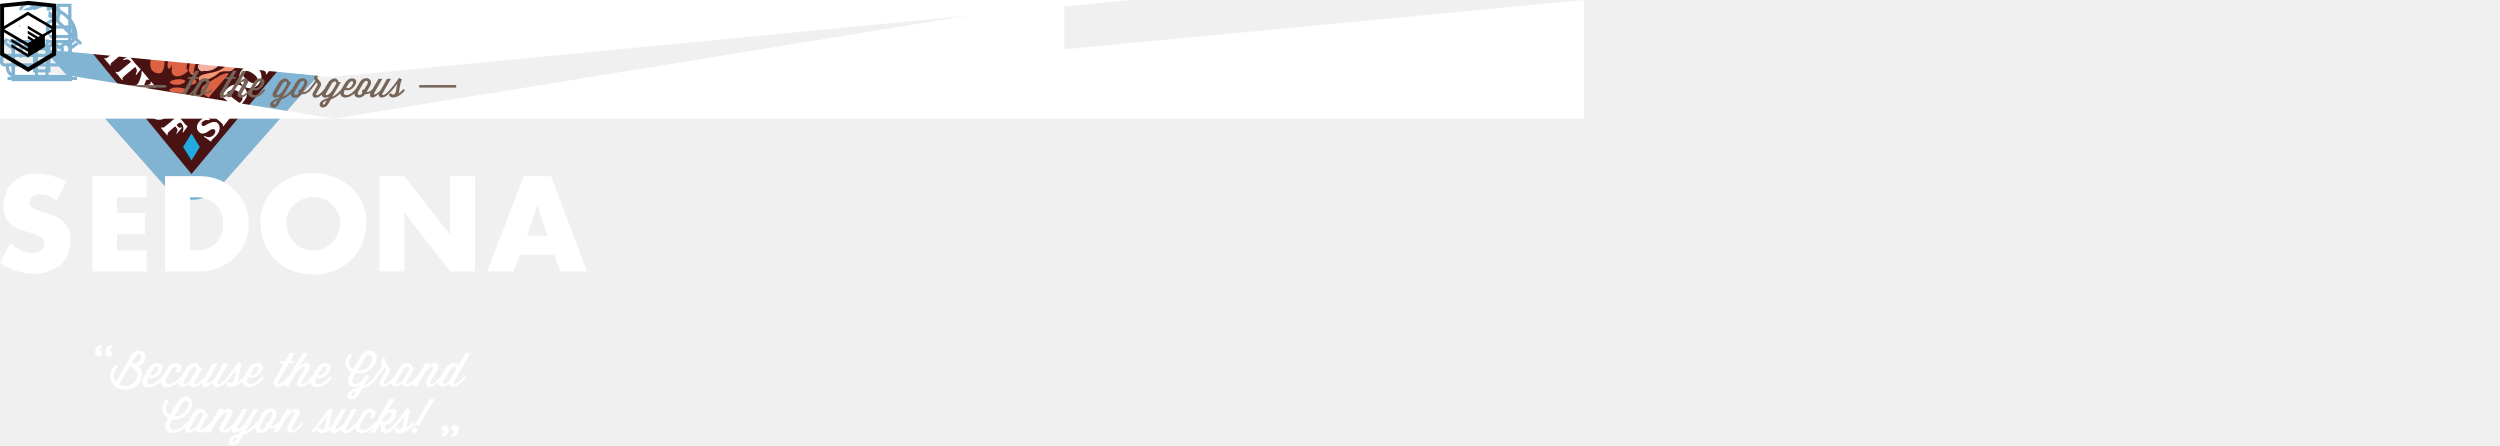
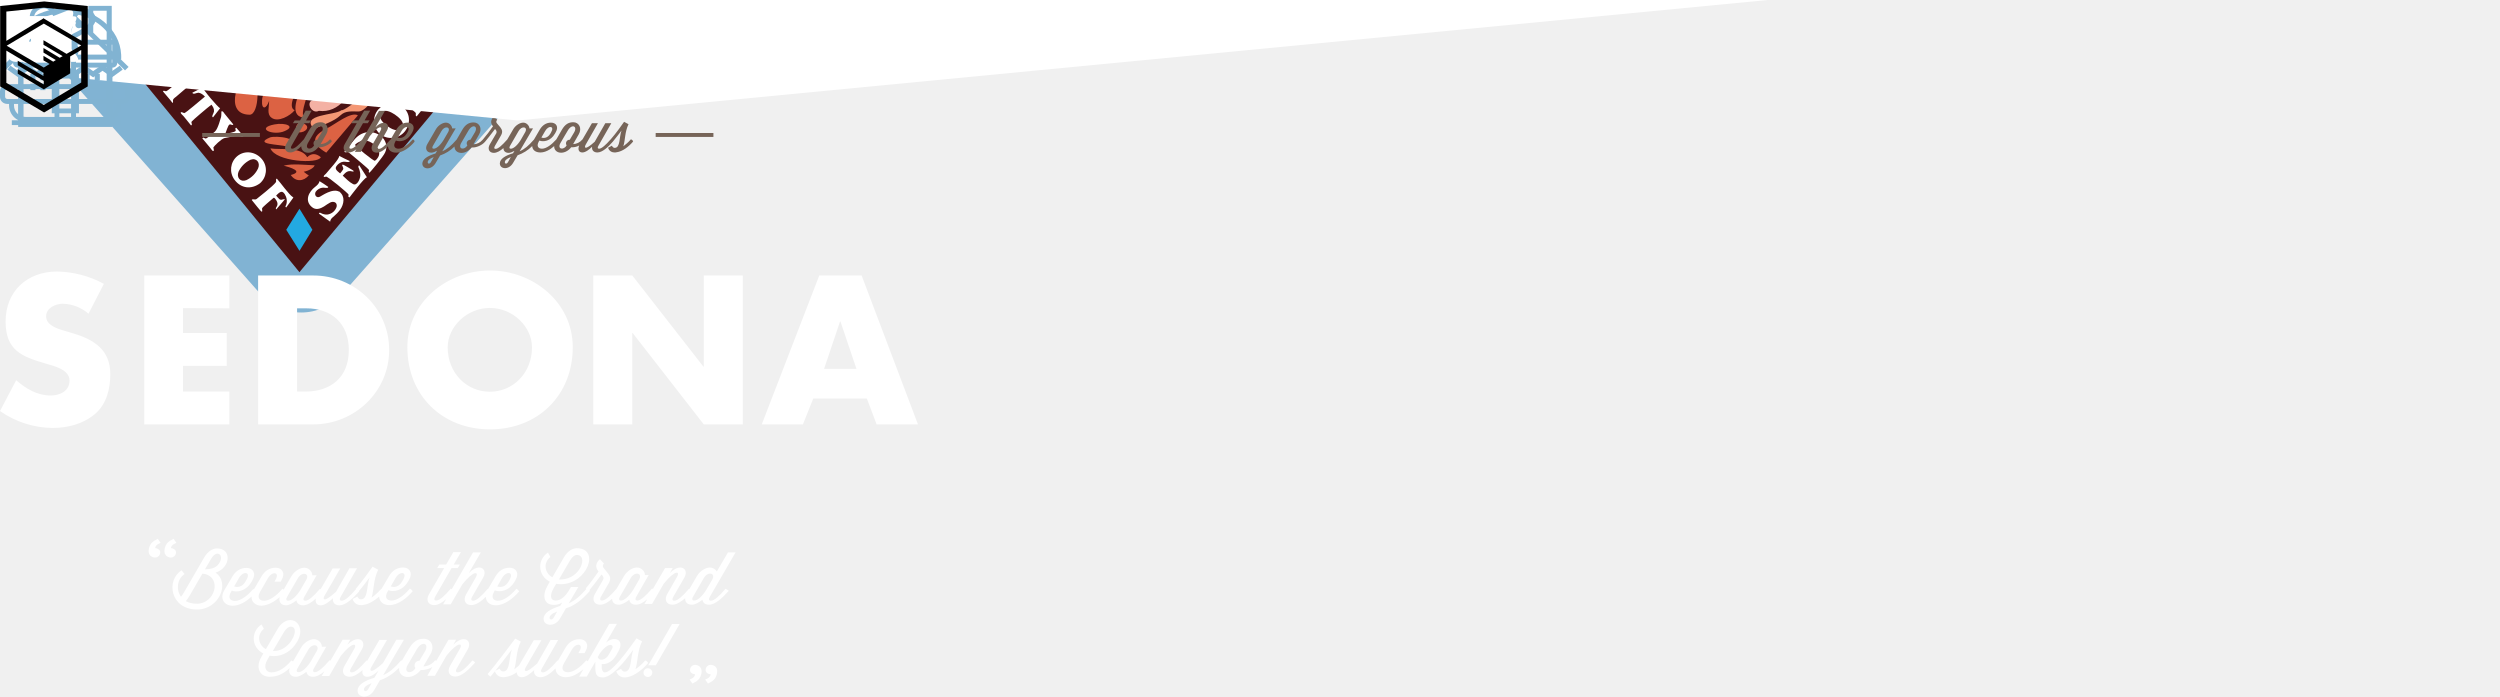
<svg xmlns="http://www.w3.org/2000/svg">
  <style>:root svg:not(:target){display:none}</style>
  <svg id="logo" viewbox="0 0 185 96" fill="none">
    <path fill="#81B3D3" d="M185 0H0l79.81 90.1c7.04 7.87 18.44 7.87 25.48 0L185 0Z" />
    <path fill="#23A9E1" d="M42.83.7 92 58.84 140.88 1.1 42.83.7Z" />
    <path fill="#fff" d="M120.95 17.22c-5.05 0-10 .1-15.07.1 5.95-6.87 8.63-6.17 15.07-.1ZM80.1 22.6h26.48c-1.98-1.2-6.64-7.07-9.22-4.88-.2.2-7.44-8.86-12.2-4.48-4.16 3.78-6.04-.5-10.8 2.49-5.26 3.58 3.17 5.68 5.75 6.87Z" />
    <path fill="#491213" d="M92.3 0H41.84v22.4L92 83.63l.3-.4 50.27-60.13V0H92.3ZM54.43 1.8h5.45v17.12l-5.45-6.48V1.8Zm-.8 9.75-4.95-5.88V1.8h4.96v9.76Zm19.14-2.69L67.12 1.8h5.65v7.07Zm-6.54 3.78L60.68 1.8h5.55v10.85ZM60.58 3.4l5.45 10.65a39.17 39.17 0 0 0-5.45 4.88V3.39Zm6.44-.5 5.55 6.87a41.79 41.79 0 0 0-5.55 3.68V2.89Zm6.54-.2 4.76 4.18a56.9 56.9 0 0 0-4.76 2.29V2.69Zm5.56 3.88L73.76 1.8h5.95v4.58c-.3 0-.4.1-.6.2ZM98.05 1.8h4.96l-4.96 2.4V1.8Zm-5.75 0h4.36L92.3 3.9V1.8Zm-.9 2-4.15-2h4.16v2Zm-5.44.5L80.9 1.8h5.06v2.5ZM80.4 2.4l4.66 2.29c-1.58.4-3.17.8-4.66 1.3v-3.6Zm6.35 0L90.12 4c-1.19.1-2.28.2-3.47.4v-2h.1Zm10.31.1v1.9c-1.09-.2-2.18-.3-3.37-.4l3.37-1.5Zm6.44-.1v3.68c-1.48-.5-3.07-1-4.75-1.4l4.75-2.28Zm.7-.6h5.85l-5.36 4.78c-.2-.1-.3-.1-.5-.2V1.8Zm13.48 0h5.55l-5.55 10.85V1.8Zm-6.54 0h5.65l-5.65 6.97V1.8Zm-.8.9v6.47c-1.48-.8-3.07-1.6-4.75-2.29l4.76-4.18Zm6.55.2v10.45c-.7-.5-1.49-1-2.28-1.6-1-.69-2.18-1.39-3.37-2.08l5.65-6.77Zm6.34.5v15.13c-1.09-1-2.87-2.69-5.45-4.58l5.45-10.55Zm.8 15.92V1.8h5.45v11.35l-5.45 6.17c.1.1 0 .1 0 0Zm6.24-17.52h4.96v4.68l-4.96 5.78V1.79Zm-82.29 0v2.89L45.51 1.8h2.48Zm12.7 18.12.1.1s3.56-3.88 9.12-7.57C75.15 8.96 83.08 4.88 92 4.98c8.83 0 16.96 4.18 22.11 7.66 5.56 3.69 9.22 7.47 9.32 7.57l-3.86 4.48c-6.84.9-11.8 6.07-18.44 4.98-3.38-.6-3.47-2.49-4.47-4.48-.69-1.5-1.88-1.3-3.47-1.9-1.38-.59-2.28-1.69-5.15-1.09-2.48.6-2.78 4.48-5.95 4.28-1.69-.1-1.78-2.49-4.16-5.47-6.25-7.57-12.1-6.47-16.07.5l30.05 35.74L60.68 19.9Zm75.24-14.43v-3.7h3.18l-3.18 3.69Z" />
    <path fill="#23A9E1" d="M87.94 70.59 92 64.12l3.97 6.47L92 77.06l-4.06-6.47Z" />
    <path fill="#fff" d="M64.94 32.16c.5.6.9 1.3.8 2.09-.1.6-.9 1.6-.3 1.79.69-.9 1.48-1.9 2.18-2.79-.6-.2-5.36-5.77-5.36-6.47-1.09.6-2.08 1.2-3.17 1.7.2.7 1.29 0 1.88 0 .8.1 1.4.6 1.99 1.19-1.69 1.4-5.85 4.98-6.35 5.08-.2 0-1.09-.6-1.09-.1 0 .3.9 1 1 1.2.69.89 1.48 1.78 2.17 2.68.6-.3-.1-.7.2-1.2.3-.4 4.86-4.28 6.05-5.17Zm-5.26-6.97c.4-.1.6.4 1-.1-.8-1-1.6-1.9-2.38-2.89-.4-.4-.8-.9-.7 0 .1.6-6.05 5.68-6.44 5.78-.5.2-.8-.4-1.1.1.7.9 1.5 1.69 2.19 2.58.2.3.5.6.7.9.29.3.19-.7.19-.6-.1-.5.5-.9.9-1.2 1.48-1.29 5.25-4.57 5.64-4.57Zm-8.72-.89c-1.79.49-3.67-.2-4.16-2-.5-1.8.59-3.78 2.08-4.78 1.39-1 3.57-1 4.36.8.3.8.2 1.7-.1 2.49-.2.5-.6 1 .1 1.3.9-1.1 1.68-2.2 2.58-3.3-1.1-.6-1.49-1.69-2.28-2.58-.9-1.1-2.09-2.1-3.47-2.3-2.88-.39-5.55 2.6-5.75 5.19a6.3 6.3 0 0 0 1.19 3.98c.79 1 1.88 1.6 2.38 2.79.3.1 2.67-1 3.27-1.3-.1-.1-.1-.2-.2-.3 0 0-.7.2 0 0Zm38.96 36.23c-1.19-.8-3.96-4.68-4.56-5.27-.1-.1-.2-.3-.3-.4 0 0-.3.2-.2.2-.2.1.1.6-.1.9-.79 1.19-5.74 4.97-5.94 5.17-.6.4-1.2-.2-1.49.3.7.9 2.78 3.48 2.98 3.58.5.1.1-.8.2-1 .1-.4 2.57-2.38 3.46-3.18.3-.3.7.4.9.7.3.5.5 1 .3 1.6-.1.39-.7.89-.3 1.19.6-.7 2.38-2.8 2.57-3 .3-.29-.6 0-.5-.1-.39.2-.69.2-1.08 0-.1-.1-1.1-1.09-1-1.19.4-.4 1-1 1.5-1.1.89-.19 1.58 1.5 1.68 2.1.1.6.1 1.2-.1 1.8-.1.39-.5.69 0 .89.7-1 1.39-1.9 2.08-2.89.2-.2 0-.3-.1-.3.2 0-.1-.1 0 0Zm-10.11-4.18a5.32 5.32 0 0 0 .8-7.27c-1.9-2.49-5.36-3.08-7.74-1.1a5.31 5.31 0 0 0-.8 7.28c1.99 2.68 5.16 2.98 7.74 1.09 1.19-.9-.1.1 0 0Zm-.5-4.68a7.36 7.36 0 0 1-3.66 3.68c-1.79.7-3.08-.8-2.38-2.58a7.77 7.77 0 0 1 3.66-3.69c1.89-.7 3.08.9 2.38 2.6.1-.2-.4.89 0 0Zm-5.85-9.86c.5.1.9.5 1.3 0-.7-.9-1.5-1.79-2.19-2.58-.6.3 0 .5-.2 1-.2.39-2.57.79-3.17.89.2-.6.9-2.6 1.2-2.79.49-.4.88.4 1.28-.1L69 34.95c-.3-.4-.6-1-.99-.7 0 0 0 1.5-.1 1.7-.1.19-.89 3.57-1.88 4.47-.5.4-2.18 1.9-2.68 2.1-.5.2-.8-.6-1.19 0 .8.99 1.69 1.98 2.48 2.98.1.1.6.9.8.9.49.1.1-.9.1-1.1.2-.4 2.47-2.69 3.46-2.89 1.2-.2 2.98-.7 4.46-.6.3.1-.4 0 0 0Z" />
    <path fill="#DC6243" d="M67.22 22.8c-3.97-.2-2.38-3.98.4-4.78 2.57-.8 8.03 1.7 9.71 3.39-2.77.9-6.34.7-9.32.9-.2-3.2-.99-2.1-.8.49Zm9.42 12.44c-8.53-.1-2.78-13.24.1-12.44 3.37 1.1 2.97 12.54-.1 12.44Zm6.04-4.28c-.79 2.5-2.37 2.99-2.18-.1.2-3.48 2.48-2.68 4.86-3.98 1.98-1.1 3.08-5.18 6.55-2.79 1.58 1.1 3.37.2 3.86 1.8 0-.1-4.46 10.25-1.98 10.25-4.96 0-2.78-5.87-.9-9.86-1.78.9-4.75 6.67-2.37 7.57-1.3 1.7-5.16 3.88-7.14 2.29-1.49-1.1-.7-3.19-.7-5.18Zm4.07 9.56c-3.47 1-8.03-1.2-2.48-2.29 3.47-.7 7.14.7 2.48 2.3.1 0-.1 0 0 0Zm4.36-.1c-.7-1.7.6-3.58 2.68-2.19 1.78 1.2-.9 3.09-2.68 2.2ZM88.14 45c-2.38-.7-10.41-.6-5.16-2.79 1.69-.6 10.11.2 5.16 2.8Zm10.41 3.29c-1.39-1.2-2.88-1.3-4.17 0-1.78-3.29-8.23-2.2-11.3-2.7 1.59 4.09 14.67 4.89 15.47 2.7Zm-1.89 2.49c-3.17-.1-6.64-.6-9.51.1 1.88.5 6.34 1.79 2.18 2.88 1.48 2.2 3.96 2 5.55.1-.7-.3-1-.7-1.59-1.1 1.59-.3 3.18-1.19 3.37-1.98Zm3.57-3.88c-5.25-3.1-3.96-5.38.4-7.57 2.28-1.1 7.24-5.18 9.32-3.89-3.27 3.89-6.54 7.67-9.72 11.45Z" />
    <path fill="#F49774" d="M96.47 39.62c-4.47-4.58 6.64-4.18 8.42-5.77 1.3.4 10.71-8.26 12.99-7.67-1.69 1.9-5.16 8.07-7.73 8.07-1.98 0-3.97-.3-5.46 1.1-2.18 2.08-5.84 3.08-8.22 4.27Z" />
    <path fill="#F4B1A4" d="M97.95 34.05c-2.48 1.3-4.76-3.88-.5-3.39 2.78.3 5.66-.2 8.24.2-1.99 2.3-4.66 3.59-7.74 3.19Z" />
    <path fill="#fff" d="M110.44 52.27c.2.6.3 1.3.2 1.99-.1.9-.99 2.89-2.18 2.29-1.19-.6-2.18-1.7-3.17-2.59.8-.9 1.49-1.7 2.88-1.3.4.1.69 0 .3-.3-.4-.2-3.08-1.98-3.28-1.78-.3.3.5.9.2 1.49-.2.4-.6.8-.9 1.2-.69-.6-1.88-1.3-1.08-2.3.5-.7 1.28-1.19 2.08-1.29.6-.1 1.78.4 1.98-.2-1.09-.5-2.18-1-3.27-1.6.2.8-3.27 4.49-4.07 5.48-.1.1-.69.6-.69.8 0 .4.6.1.7.1.49-.2 6.74 5.08 6.93 5.48.1.3-.2.6 0 .7 0 0 .2.2.3.2.4-.5 4.46-5.98 5.35-6.18-.79-1.2-1.58-2.4-2.37-3.68-.6.3 0 1 .1 1.49Zm-6.14 6.67c-2.08-1.3-5.55 1.3-6.05 1.5-1 .49-1.78-.5-1.29-1.5a3 3 0 0 1 2.28-1.3c.3 0 1.3.2 1.49 0 .1-.2.2-.2 0-.3-.9-.6-1.69-1.19-2.58-1.69-.2 1.1-1.39 1.7-2.08 2.4-.8.89-1.49 1.88-1.49 3.18 0 1.1.7 2.09 1.69 2.69 1.09.6 2.28.1 3.27-.5.6-.4 1.29-.9 1.88-1.2 1-.5 2.28-.1 1.99 1.3a3.44 3.44 0 0 1-2.38 2.29c-.6.2-1.3.1-1.89-.1-.4-.1-.99-.7-1.19-.1 1.2.8 2.28 1.7 3.47 2.49.1-.8.5-1.1 1.1-1.6.69-.6 1.38-1.29 1.98-2.09 1.19-1.69 1.58-4.08-.2-5.47Zm0 0c-.6-.5.99.6 0 0Zm36.38-39.43c-.7.7-8.33-2.29-8.92-2.78-.3-.1-.3-1.3-.7-.8l-1.18 1.5c-.4.5-.8.99-1.3 1.49-.29.3-.49.5 0 .7.8-.4 5.36 7.26 4.96 8.46-.69.4-6.84-5.08-7.03-5.38-.1-.1.3-1-.2-.9-.2 0-.7.9-.9 1.1-.3.4-.59.7-.89 1.1.3.5.5 0 1 0 .4.1 1.78 1.29 2.18 1.69-.7 0-2.68.1-2.88.1-.9.1-.4-.7-1-.9-.78.9-1.48 1.8-2.27 2.79l-1.29 1.59c-.1.1 0 0 0 .1.3.3.1.2.6 0 .49-.2 6.54 4.88 6.74 5.18.4.4-.2 1 .4 1.2.59-.7 1.18-1.5 1.78-2.2.1-.1.1-.1 0-.2-.4-.4-.5.2-1 .2-.49-.1-4.36-3.38-5.84-4.58 1.78-.1 7.23-.3 8.13-.3.3 0 1.09.9 1.09 1.2-.1.4-.5.6.1.8.5-.6.99-1.1 1.48-1.7l.2-.3c.1-.1.1-.1.2-.3l.2-.2c.4-.5 1.78-1.99 1.58-2.09-.5-.4-.69.5-1.28-.1-.3-.2-1.2-1.79-1.4-2.19-.29-.4.6-.9 1-1.09.8-.5 3.17-1.2 3.47.3 0 .3-.3.5-.1.7 0 0 .2.2.3.2.2-.2 2.38-2.8 3.27-3.99-.3-.2-.4-.3-.5-.4Zm-7.33 2.2c.1 0 .2-.1 0 0-.3.2-.7.5-1 .79-.49-.9-.99-1.8-1.58-2.69 1.19.5 2.38 1 3.47 1.5-.2.1-.5.2-.9.4Zm-9.62 11.14c-2.38-1.99-5.55-1.39-7.54.8a5.38 5.38 0 0 0 .6 7.57 5.42 5.42 0 0 0 7.53-.8c1.89-2.29 1.79-5.67-.59-7.57Zm-.3 6.58s0 .1 0 0c-1.29 1.29-3.37.1-4.46-.7-1.09-.8-3.07-2.59-1.88-4.08 1.09-1.3 3.07-.2 4.16.5 1.2.8 3.37 2.58 2.28 4.18l-.1.1Z" />
    <path fill="#fff" d="M123.73 32.85c-.3-.2 1.19 1 0 0Zm-.3 6.68c0-.1 0-.1 0 0l.1-.1c-.1 0-.1.1-.1.1Zm-6.24 2.38c.1.1.3.3 0 0-2.88-2.19-6.25-1.59-8.43 1.1l-2.98 3.58c.4.5.8-.1 1.3.2.4.3 6.14 5.08 6.24 5.38.2.5-.3.5.1.9.2.1 4.46-5.18 4.86-6.18.89-1.79.3-3.68-1.1-4.98Zm-1.3 6.77c-.2.3 0 .1-.69.7-.3.3-6.34-4.68-6.14-4.88.79-.9 2.58-1.59 3.57-1.3 2.18.5 5.15 3.2 3.27 5.48Z" />
  </svg>
  <svg id="hero-text" viewbox="0 0 282 214" fill="none">
    <path fill="#766458" d="m101.39 42.8-.13.13a3.83 3.83 0 0 1-2.76 1.34l1.72-3c1.1-1.89.06-3.72-1.66-3.72-1.41 0-2.51.55-3.56 2.38l-.92 1.59-.73 1.28-.13.13c-1.35 1.53-2.64 2.75-3.43 2.75-.43 0-.62-.3-.19-.98l3.93-6.85H95l.55-.85h-1.53l1.72-3H93.9l-1.72 3h-1.66l-.55.85h1.66l-3.69 6.36c-.8 1.35-.24 2.63 1.23 2.63 1.05 0 2.27-.8 3.38-1.9 0 2.33 3.25 2.82 5.21.31h.43c1.1 0 2.83-.67 3.75-1.77 0-.3-.31-.55-.55-.68Zm-3.93.13h-.06a1.1 1.1 0 0 0-.92 1.7v.07c-.86 1.47-2.95 1.22-1.9-.73l1.4-2.39.86-1.47c1.3-2.2 3.07-1.34 1.97.55l-1.35 2.27Zm29.39-.13-.12.13c-1.35 1.53-3 2.75-4.3 2.75-1.1 0-1.77-.74-.98-2.2l.19-.3c1.16.48 3.43.24 4.78-2.15l.25-.43c.98-1.7.06-2.93-1.47-2.93-1.48 0-2.64.8-3.44 2.14l-1.78 3.06-.12.12c-1.35 1.53-2.64 2.75-3.44 2.75-.43 0-.61-.3-.18-.98l2.64-4.65c.8-1.4.06-2.38-.99-2.38-.8 0-1.65.43-2.57 1.4l2.94-5.07h-1.84l-5.1 8.74-.12.13c-1.35 1.53-2.64 2.75-3.43 2.75-.43 0-.62-.3-.19-.98l3.93-6.85h1.47l.56-.86H112l1.72-3h-1.84l-1.72 3h-1.66l-.55.86h1.66l-3.68 6.36c-.8 1.35-.25 2.63 1.22 2.63.74 0 1.54-.37 2.34-.98l-.5.8h1.85l2.76-4.83c2.82-3.55 4.05-3.06 3.31-1.72l-2.4 4.16c-.79 1.35-.24 2.63 1.24 2.63 1.1 0 2.33-.85 3.43-1.96.06 1.17 1.05 1.96 2.52 1.96 2.08 0 4.17-1.59 5.64-3.36.07-.37-.24-.61-.49-.74Zm-3.5-2.56c1.05-1.84 2.95-1.53 1.85.36l-.25.43c-.86 1.47-2.09 1.47-2.76 1.22l1.17-2.01Zm70.46 2.56-.12.13c-.68.8-1.48 1.46-2.21 2.01.61-1.77.43-4.4 1.6-6.78l-1.36-.74c-.73 1.04-2.39 3.43-4.1 5.38l-.13.13c-1.35 1.53-2.64 2.75-3.44 2.75-.43 0-.61-.3-.18-.98l3.92-6.85h-1.84l-3.25 5.69c-1.41 1.28-2.45 1.95-2.82 1.83-.43-.18 0-.85.24-1.28l3.56-6.24h-1.84l-2.88 4.95-.13.13a3.83 3.83 0 0 1-2.76 1.34l1.72-3c1.1-1.89.06-3.72-1.66-3.72-1.4 0-2.51.55-3.56 2.38l-.91 1.59-.74 1.28-.12.13c-1.36 1.53-3.01 2.75-4.3 2.75-1.1 0-1.78-.74-.98-2.2l.18-.3c1.17.48 3.44.24 4.79-2.15l.24-.43c.99-1.7.07-2.93-1.47-2.93-1.47 0-2.64.8-3.44 2.14l-1.78 3.06-.12.12c-1.53 1.77-2.82 2.87-4.3 3.48l4.12-7.03h-1.1c0-.73-.8-1.77-1.9-1.77-1 0-2.4.8-3.14 2.14l-1.78 3.06-.12.12c-1.35 1.53-2.64 2.75-3.44 2.75-.43 0-.61-.3-.18-.98l1.84-3.18c.61-1.1.3-1.77-.25-2.5l-1.04-1.23c-.25-.3-.25-.73.12-1.04l-.98-1.04c-1.04.92-1.1 1.96-.49 2.82l.18.18a45.9 45.9 0 0 1-3.13 4.1l-.12.12a3.83 3.83 0 0 1-2.76 1.34l1.72-3c1.1-1.89.06-3.72-1.66-3.72-1.41 0-2.52.55-3.56 2.38l-.92 1.6-.74 1.28-.12.12c-1.53 1.77-2.82 2.87-4.3 3.48l4.12-7.03h-1.1c0-.73-.8-1.77-1.91-1.77-.98 0-2.4.8-3.13 2.14l-2.58 4.46c-.8 1.35-.24 2.63 1.23 2.63.5 0 1.1-.24 1.78-.61l-.5.86c-2.45.73-4.04 1.77-4.04 3.11 0 1.78 2.7 2.14 4.05-.12l1.41-2.38a11.4 11.4 0 0 0 4.42-2.75c0 2.32 3.25 2.8 5.22.3h.42c1.11 0 2.83-.67 3.75-1.77.86-1.04 1.6-1.96 3.07-3.92l.24.31c.25.3.31.67.13 1.04l-1.97 3.36c-.8 1.35-.24 2.63 1.23 2.63.92 0 1.96-.6 2.94-1.47 0 .86.56 1.47 1.6 1.47.5 0 1.1-.24 1.78-.6l-.43.72c-2.45.74-4.05 1.78-4.05 3.12 0 1.78 2.7 2.14 4.05-.12l1.41-2.38a11.79 11.79 0 0 0 4.48-2.82c.06 1.17.98 1.96 2.52 1.96 1.47 0 3-.86 4.23-1.96-.06 2.39 3.26 2.88 5.22.37h.43a4.6 4.6 0 0 0 2.03-.55c-.5 1.28-.07 2.14.98 2.14.98 0 2.14-.92 3-1.77-.18.98.43 1.77 1.6 1.77 1.53 0 3.25-1.59 4.79-3.36 1.04-1.23 1.96-2.51 2.64-3.37-.74 1.9-.31 5.32-2.1 5.32-.6 0-.85-.67-.85-.67l-1.17.61s.31 1.47 2.03 1.47c.18 0 .3 0 .49-.06h.06c1.9-.25 3.75-1.71 5.1-3.3a.94.94 0 0 0-.68-.68Zm-26.33-2.56c1.05-1.84 2.95-1.53 1.84.36l-.24.43c-.86 1.47-2.09 1.47-2.77 1.22l1.17-2.01Zm-35.1 9.54c-.37.67-.98.6-.98.06 0-.5.42-1.04 1.84-1.6l-.86 1.54Zm.86-4.1c-.43 0-.62-.3-.19-.98l2.58-4.46c.98-1.72 2.95-1.29 2.03.36l-1.42 2.45c-1.1 1.77-2.27 2.63-3 2.63Zm11.29-2.75h-.06a1.1 1.1 0 0 0-.92 1.7v.07c-.86 1.47-2.95 1.22-1.9-.73l1.4-2.39.86-1.47c1.3-2.2 3.07-1.34 1.97.55l-1.35 2.27Zm11.54 6.85c-.37.67-.98.6-.98.06 0-.5.42-1.04 1.84-1.6l-.86 1.54Zm.86-4.1c-.43 0-.62-.3-.19-.98l2.58-4.46c.98-1.72 2.94-1.29 2.02.36l-1.4 2.45c-1.11 1.77-2.28 2.63-3.01 2.63Zm18.1-2.75h-.06a1.1 1.1 0 0 0-.92 1.7v.07c-.86 1.47-2.95 1.22-1.9-.73l1.4-2.39.87-1.47c1.29-2.2 3.07-1.34 1.96.55l-1.35 2.27Zm-95.19-2.08H62.11v1.22h17.73v-1.22Zm139.32 0h-17.74v1.22h17.74v-1.22Z" />
    <path fill="#81B3D3" d="M100.03 0h4.73l-.74 27.46h-8.9L93.9 16.14l-1.23 11.32h-8.96L83.04 0h4.66l.37 22.75h.49l3-22.75h4.67l3 22.75h.5l.3-22.75Zm19.52 22.75v4.77h-12.83V0h12.83v4.7h-8.16v6.61h6.5v4.71h-6.5v6.67h8.16v.06Zm13.13 0v4.77h-11.23V0h4.67v22.75h6.56Zm9.95-5.38 4.72-1.1v8.31a2.92 2.92 0 0 1-2.88 2.88h-7.06a2.92 2.92 0 0 1-2.88-2.88V2.88A2.88 2.88 0 0 1 137.4 0h7.06a2.92 2.92 0 0 1 2.88 2.87v5.57l-4.72 1.1v-4.9h-3.38V22.7h3.38v-5.32ZM160.12 0A2.92 2.92 0 0 1 163 2.87v21.65a2.92 2.92 0 0 1-2.88 2.87h-7.06a2.92 2.92 0 0 1-2.88-2.87V2.87A2.88 2.88 0 0 1 153.06 0h7.06Zm-1.84 4.7h-3.38v18.05h3.38V4.7ZM178.34 0h4.67v27.46h-4.67V13.94l-1.9 6.97h-4.6L170 13.94v13.52h-4.67V0H170l4.17 13.27L178.34 0Zm19.83 22.75v4.77h-12.83V0h12.83v4.7H190v6.61h6.5v4.71H190v6.67h8.16v.06Z" />
    <path fill="#fff" d="M27.19 96.37a12.52 12.52 0 0 0-7.92-3.06c-2.2 0-5.1 1.29-5.1 3.86 0 2.69 3.26 3.73 5.28 4.34l3.07.92c6.39 1.9 11.36 5.07 11.36 12.47 0 4.52-1.1 9.23-4.73 12.3-3.62 3.05-8.4 4.27-13 4.27A28.64 28.64 0 0 1 0 126.27l4.97-9.47c3 2.63 6.5 4.7 10.62 4.7 2.82 0 5.77-1.4 5.77-4.58 0-3.36-4.67-4.47-7.24-5.2-7.5-2.2-12.4-4.1-12.4-12.96 0-9.3 6.63-15.35 15.83-15.35a31.3 31.3 0 0 1 14.36 3.79l-4.72 9.17Zm29.03-1.71v7.64h13.44v10.1H56.22v7.88h14.23v10.1H44.31V84.62h26.14v10.1l-14.23-.07ZM79.3 84.63h16.93c12.77 0 23.32 10.03 23.32 22.87 0 12.84-10.62 22.87-23.32 22.87H79.29V84.63Zm11.96 35.65h2.7c7.12 0 13.2-3.91 13.2-12.78 0-8.2-5.4-12.78-13.08-12.78h-2.82v25.56Zm84.69-13.64c0 14.8-10.68 25.26-25.4 25.26-14.74 0-25.41-10.46-25.41-25.26 0-13.81 12.2-23.54 25.4-23.54s25.41 9.73 25.41 23.55Zm-38.42.07c0 7.89 5.83 13.63 12.95 13.63 7.12 0 12.95-5.75 12.95-13.63 0-6.3-5.83-12.11-12.95-12.11-7.06 0-12.95 5.8-12.95 12.1Zm44.74-22.08h11.97l21.85 28h.12v-28h11.97v45.74H216.2l-21.85-28.07h-.12v28.07h-11.97V84.63Zm67.57 37.79-3.19 7.95h-12.64l17.67-45.74h13.01L282 130.37h-12.7l-3.01-7.95h-16.45Zm8.35-23.66h-.13l-4.9 14.55h9.94l-4.91-14.55ZM66.22 175.93c4.73-1.6 5.03-7.46.43-7.46-1.29 0-2.82.91-3.87 2.69l-6.26 10.82c-.3.49-.55.92-.92 1.34-1.6-2.2-1.16-5.5 1.1-6.97l-.91-1.16c-4.91 3.12-3.44 12.05 4.72 12.05 6.94 0 10.19-8.32 5.71-11.31Zm-5.77 9.53c-1.41 0-2.45-.3-3.37-.79.42-.49.8-1.04 1.16-1.65l3.93-6.79.61.06c5.46 1.17 3.32 9.18-2.33 9.18Zm2.52-10.57 1.9-3.24c1.72-2.94 3.87-1.23 2.7.97-.92 1.72-2.21 2.2-4.6 2.27Z" />
    <path fill="#fff" d="M85.92 183.45c-.37 1.34.37 2.5 1.9 2.5.92 0 2.09-.6 3.25-1.52.13.91.86 1.53 2.03 1.53 1.23 0 2.58-.86 3.93-2.08-.25 1.22.3 2.08 1.47 2.08 1.29 0 2.7-1.17 3.8-2.2-.24 1.22.5 2.2 1.97 2.2 1.9 0 4.11-2.08 6.08-4.28 0-.07-.07-.07-.07-.13 1.3-1.47 2.4-3.06 3.26-4.16-.92 2.39-.43 6.73-2.64 6.73-.8 0-1.1-.86-1.1-.86l-1.48.74s.43 1.9 2.58 1.9c.24 0 .43 0 .67-.07h.06c1.72-.24 3.38-1.28 4.85-2.57.06 1.53 1.23 2.63 3.13 2.63 2.64 0 5.28-2.07 7.18-4.28a2.2 2.2 0 0 0-.86-.8l-.18.2c-1.66 1.95-3.8 3.48-5.46 3.48-1.41 0-2.27-.92-1.23-2.75l.25-.43c1.47.6 4.3.3 6.07-2.7l.3-.54c1.23-2.14.07-3.73-1.83-3.73-1.9 0-3.38.97-4.36 2.69l-2.27 3.85h-.06l-.19.18c-.86.98-1.9 1.9-2.82 2.51.74-2.2.55-5.63 2.03-8.56l-1.72-.92c-.98 1.35-3.07 4.34-5.16 6.79l.06.06-.06.12c-1.66 1.96-3.31 3.49-4.36 3.49-.49 0-.8-.37-.24-1.29l4.97-8.68h-2.33l-4.11 7.22c-1.78 1.59-3.13 2.5-3.56 2.32-.56-.24 0-1.1.3-1.59l4.55-7.89h-2.34L98.5 181c-.06-.06-.12-.06-.18-.12l-.19.18c-1.65 1.96-3.31 3.49-4.35 3.49-.5 0-.8-.37-.25-1.29l3.74-6.54h-1.35c.06-.98-.92-2.32-2.45-2.32-1.23 0-3 .98-4 2.69l-2.32 4.03c-.13-.12-.25-.18-.37-.24l-.19.18c-1.65 1.96-3.8 3.49-5.46 3.49-1.4 0-2.27-.92-1.22-2.75l2.39-4.16c1.35-2.32 3.74-1.9 2.33.49l-.3.55h1.9l.3-.55c1.23-2.14.06-3.73-1.84-3.73-1.9 0-3.37.98-4.36 2.69L78 181.06c-.06-.06-.12-.06-.18-.12l-.19.19c-1.65 1.95-3.8 3.48-5.46 3.48-1.4 0-2.27-.92-1.22-2.75l.24-.43c1.47.61 4.3.3 6.08-2.69l.3-.55c1.23-2.14.06-3.73-1.84-3.73-1.9 0-3.37.98-4.36 2.69l-2.45 4.16c-1.47 2.44-.18 4.77 2.58 4.77 2.02 0 4.1-1.23 5.77-2.82-.07 1.6 1.16 2.82 3.13 2.82 1.96-.13 3.86-1.23 5.52-2.63Zm35.6-5.87c1.34-2.33 3.74-1.9 2.33.49l-.31.55c-1.1 1.9-2.64 1.83-3.5 1.53l1.47-2.57Zm-33.27 5.68 3.25-5.62c1.23-2.14 3.75-1.6 2.58.49l-1.84 3.18c-1.41 2.2-2.82 3.24-3.74 3.24-.5-.06-.8-.37-.25-1.29Zm-14.85-5.68c1.35-2.33 3.74-1.9 2.33.49l-.3.55c-1.11 1.9-2.64 1.83-3.5 1.53l1.47-2.57Zm78.92 8.37c2.64 0 5.28-2.07 7.18-4.28a2.2 2.2 0 0 0-.86-.8l-.18.2c-1.66 1.95-3.8 3.48-5.46 3.48-1.41 0-2.27-.92-1.23-2.75l.25-.43c1.47.6 4.3.3 6.07-2.7l.3-.54c1.24-2.14.07-3.73-1.83-3.73-1.9 0-3.38.97-4.36 2.69l-2.27 3.85s-.06 0-.06-.06l-.19.18c-1.65 1.96-3.31 3.49-4.35 3.49-.5 0-.8-.37-.25-1.29l3.38-5.87c.98-1.77.06-3.05-1.23-3.05-.98 0-2.09.55-3.25 1.77l3.74-6.42h-2.4L138.77 181c-.06-.06-.18-.12-.25-.18l-.18.18c-1.66 1.96-3.31 3.49-4.36 3.49-.49 0-.8-.37-.24-1.29l4.97-8.68h1.9l.68-1.1h-1.9l2.2-3.8h-2.33l-2.2 3.8h-2.1l-.67 1.1h2.15l-4.67 8.07c-.98 1.71-.3 3.3 1.6 3.3 1.16 0 2.4-.73 3.68-1.83l-.92 1.59h2.33l3.56-6.12c3.56-4.46 5.16-3.91 4.18-2.2l-3.01 5.26c-.98 1.71-.3 3.3 1.6 3.3 1.4 0 3-1.1 4.47-2.56 0 1.52 1.17 2.62 3.07 2.62Zm1.9-8.37c1.36-2.33 3.75-1.9 2.34.49l-.3.55c-1.11 1.9-2.65 1.83-3.5 1.53l1.47-2.57Zm68.68 3.3-.18.18c-1.66 1.96-3.32 3.49-4.36 3.49-.5 0-.8-.37-.25-1.29l7.86-13.57h-2.33l-3.44 5.87a2.53 2.53 0 0 0-2.15-1.22c-1.23 0-3 .97-3.99 2.69l-2.27 3.91c-.06 0-.12-.06-.12-.06l-.18.18c-1.66 1.96-3.32 3.49-4.36 3.49-.5 0-.8-.37-.25-1.29l3.38-5.87c.98-1.77.06-3.05-1.23-3.05-.98 0-2.09.55-3.25 1.7l.86-1.52h-2.34l-3.74 6.42c-.06-.06-.12-.12-.25-.12l-.18.18c-1.66 1.96-3.31 3.49-4.36 3.49-.49 0-.8-.37-.24-1.29l3.74-6.54h-1.16c.06-.98-.93-2.32-2.46-2.32-1.23 0-3 .97-3.99 2.69l-2.27 3.85-.12.12c-1.66 1.96-3.32 3.49-4.36 3.49-.49 0-.8-.37-.24-1.29l2.33-4.03c.8-1.41.43-2.2-.3-3.12l-1.3-1.6c-.3-.42-.3-.9.13-1.34l-1.23-1.34c-1.35 1.16-1.41 2.5-.62 3.54l.19.25c-1.05 1.47-2.4 3.42-3.93 5.2l.18.18c-1.9 2.2-3.56 3.6-5.4 4.4l2.95-5.01h-2.27l-.25.43c-1.22 2.14-2.64 3.73-4.48 3.73-1.6 0-1.9-1.6-.49-3.98l.68-1.16c.43.06.86.12 1.35.12 8.28 0 12.27-11.06 4.97-11.06-1.29 0-2.83.91-3.87 2.69l-3.62 6.23a3.8 3.8 0 0 1-2.09-3.3c0-1.1.5-2.14 1.48-2.94l-.74-1.34a5.24 5.24 0 0 0-2.4 4.34 5.2 5.2 0 0 0 2.95 4.59l-.67 1.22c-1.66 2.81-1.35 5.93 1.96 5.93.98 0 1.84-.3 2.52-.73l-.61 1.04c-3.13.98-5.1 2.2-5.1 3.97 0 2.2 3.44 2.7 5.1-.18l1.77-3.06c2.4-.73 4.8-2.38 7.37-5.38-.06-.06-.06-.12-.12-.24 1.04-1.23 1.9-2.39 3.68-4.77l.3.36c.31.37.44.86.13 1.35l-2.46 4.28c-.98 1.71-.3 3.3 1.6 3.3 1.16 0 2.45-.73 3.68-1.83 0 1.04.68 1.83 2.03 1.83.92 0 2.08-.61 3.25-1.53.12.92.86 1.53 2.02 1.53 1.1 0 2.34-.67 3.5-1.71l-.86 1.47h2.34l3.56-6.18c3.55-4.46 5.15-3.85 4.1-2.14l-3 5.26c-.98 1.71-.3 3.3 1.6 3.3 1.22 0 2.57-.86 3.92-2.02-.12 1.16.62 2.02 2.03 2.02.92 0 2.09-.61 3.25-1.53.12.92.86 1.53 2.03 1.53 1.9 0 4.1-2.08 6.07-4.28-.24-.12-.67-.49-.98-.61Zm-47.8-8.68c.67-1.17 1.47-1.72 2.08-1.72 3.68 0 1.1 7.53-4.97 7.53h-.5l3.38-5.81Zm-4.98 17.49c-.49.85-1.29.73-1.29.12 0-.62.55-1.29 2.33-1.96l-1.04 1.84Zm24.37-8.44c-1.42 2.2-2.83 3.24-3.75 3.24-.49 0-.8-.37-.24-1.29l3.25-5.62c1.23-2.14 3.74-1.6 2.58.49l-1.84 3.18Zm22.52-.13c-1.41 2.33-2.82 3.37-3.8 3.37-.5 0-.8-.37-.25-1.29l3.25-5.62c1.23-2.14 3.74-1.6 2.58.49l-1.78 3.05Zm-71.87 21.78-.18.18c-1.66 1.95-3.31 3.48-4.36 3.48-.49 0-.8-.37-.24-1.28l3.37-5.87c.98-1.78.06-3.06-1.23-3.06-.98 0-2.08.55-3.25 1.71l.86-1.53h-2.33l-3.75 6.48c-.12-.06-.18-.12-.3-.18l-.19.18a4.79 4.79 0 0 1-3.5 1.72l2.22-3.8c1.4-2.44.12-4.7-2.1-4.7-1.77 0-3.18.73-4.53 3.06l-1.17 1.95-.98 1.71c-.06-.06-.12-.06-.19-.12l-.18.18c-1.9 2.2-3.56 3.61-5.4 4.4l6.38-10.88h-2.33l-4.11 7.16c-1.78 1.65-3.2 2.57-3.62 2.38-.56-.24 0-1.1.3-1.59l4.55-7.89h-2.34l-3.74 6.42c-.06-.06-.12-.06-.18-.12l-.19.19c-1.66 1.95-3.31 3.48-4.36 3.48-.49 0-.8-.37-.24-1.28l3.38-5.87c.98-1.78.06-3.06-1.23-3.06-.98 0-2.09.55-3.26 1.71l.86-1.53h-2.33l-3.74 6.42c-.06-.06-.13-.12-.25-.12l-.18.18c-1.66 1.96-3.32 3.49-4.36 3.49-.49 0-.8-.37-.24-1.28l3.74-6.55h-1.35c.06-.97-.92-2.32-2.46-2.32-1.22 0-3 .98-3.98 2.69l-2.4 4.16a5.66 5.66 0 0 0-.49-.3l-.18.18c-1.66 1.95-3.75 3.48-6.02 3.48-1.6 0-2.58-1.59-1.16-3.97l.67-1.16c.43.06.86.12 1.35.12 2.46 0 5.28-1.29 7.12-4.47.68-1.16.92-2.2.92-3.12 0-2.07-1.35-3.48-3.07-3.48-1.29 0-2.82.92-3.86 2.69l-3.63 6.24a3.8 3.8 0 0 1-2.08-3.3c0-1.1.49-2.15 1.47-2.94l-.74-1.34a5.23 5.23 0 0 0-2.39 4.34c0 1.83 1.04 3.6 2.95 4.58l-.68 1.22c-1.65 2.82-.67 5.94 2.64 5.94 2.58 0 4.54-1.16 6.14-2.7-.5 1.47.24 2.7 1.9 2.7.92 0 2.09-.62 3.25-1.53.13.91.86 1.53 2.03 1.53 1.1 0 2.33-.68 3.5-1.72l-.86 1.47h2.33l3.56-6.17c3.56-4.47 5.15-3.86 4.11-2.14l-3 5.25c-.99 1.72-.31 3.3 1.59 3.3 1.23 0 2.64-.85 3.99-2.07-.3 1.28.3 2.08 1.47 2.08 1.1 0 2.4-.92 3.44-1.9l-1.29 2.2c-3.13.92-5.16 2.2-5.16 3.98 0 2.2 3.44 2.69 5.1-.19l1.78-3.05c1.96-.61 3.86-1.84 5.89-3.8-.3 3.25 3.99 3.98 6.63.68h.49c.86 0 2.02-.3 3.07-.92l-1.54 2.7h2.33l3.56-6.19c3.56-4.46 5.16-3.85 4.12-2.13l-3.01 5.25c-.98 1.72-.3 3.3 1.6 3.3 1.9 0 4.1-2.07 6.07-4.28-.06-.18-.49-.55-.8-.67Zm-57.93-8.7c.67-1.15 1.47-1.7 2.09-1.7.85 0 1.28.55 1.28 1.4 0 2.14-2.64 6.06-6.26 6.06h-.49l3.38-5.75Zm8.22 9.06c-1.4 2.2-2.82 3.24-3.74 3.24-.5 0-.8-.37-.25-1.28l3.26-5.63c1.22-2.14 3.74-1.59 2.57.49l-1.84 3.18Zm17.68 8.44c-.5.85-1.3.73-1.3.12s.56-1.28 2.34-1.96l-1.04 1.84Zm15.7-8.69h-.12c-.73 0-1.34.62-1.34 1.41 0 .3.06.55.24.8v.06c-1.1 1.9-3.74 1.53-2.4-.92l1.79-3.06 1.1-1.9c1.66-2.75 3.87-1.64 2.46.74l-1.72 2.88Zm70.28.68a1.37 1.37 0 0 0-.86-.8l-.19.19c-.85.97-1.9 1.9-2.82 2.5.74-2.2.55-5.62 2.03-8.56l-1.72-.91c-.98 1.34-3.07 4.34-5.16 6.78l-.18.19c-1.66 1.95-3.31 3.48-4.36 3.48-.49 0-.98-.49-.98-1.59V204c1.66.19 3.38-.85 4.48-2.75l.61-1.1c2.15-3.73-1.35-4.95-3.74-2.75l3.31-5.75h-2.33l-6.63 11.5c-.12-.12-.3-.25-.43-.3l-.18.18c-1.66 1.95-3.8 3.48-5.46 3.48-1.41 0-2.27-.92-1.23-2.75l2.4-4.16c1.34-2.32 3.74-1.9 2.33.5l-.31.54h1.9l.3-.55c1.24-2.14.07-3.73-1.83-3.73-1.9 0-3.38.98-4.36 2.7l-2.27 3.9c-.06 0-.12-.06-.12-.06l-.19.19c-1.65 1.95-3.31 3.48-4.35 3.48-.5 0-.8-.36-.25-1.28l4.97-8.69h-2.33l-4.11 7.22c-1.78 1.6-3.13 2.5-3.56 2.32-.56-.24 0-1.1.3-1.59l4.55-7.88h-2.34l-4.54 7.76c-.49.43-1.04.86-1.47 1.23.74-2.2.55-5.63 2.02-8.57l-1.71-.91c-.99 1.34-6.32 8.44-8.47 10.88.18.3.55.55.86.8 1.35-1.53 5.77-7.22 6.56-8.32-.92 2.38-.43 6.73-2.64 6.73-.8 0-1.1-.86-1.1-.86l-1.47.73s.43 1.9 2.57 1.9c.25 0 .43 0 .68-.06h.06a8.05 8.05 0 0 0 3.44-1.47c0 .92.55 1.53 1.53 1.53 1.29 0 2.7-1.16 3.8-2.2-.24 1.22.5 2.2 1.97 2.2s3.07-1.16 4.6-2.7c0 1.54 1.23 2.7 3.13 2.7s3.75-1.04 5.4-2.45l-1.28 2.27h2.33l2.64-4.59v1.84c0 1.95.36 3 2.27 3 1.9 0 4.1-2.09 6.07-4.29 1.35-1.53 2.46-3.12 3.32-4.22-.92 2.39-.43 6.73-2.64 6.73-.8 0-1.1-.86-1.1-.86l-1.48.74s.43 1.9 2.58 1.9c.24 0 .43 0 .67-.07h.06c2.34-.43 4.73-2.32 6.45-4.34Zm-15.47-1.84.68-1.16c2.7-3.73 4.54-2.69 3.68-1.28l-1.1 1.9c-.68 1.22-2.7 2.07-3.26.54Zm15.41 3.43c-.74 0-1.35.61-1.35 1.34 0 .74.55 1.35 1.35 1.35.73 0 1.35-.55 1.35-1.35 0-.73-.62-1.34-1.35-1.34Zm.12-.92h2.33l7.3-12.66h-2.33l-7.3 12.66ZM49.22 169.75c0 .18-.06.37-.12.55-.06.18-.19.37-.31.49s-.3.25-.5.37c-.18.06-.42.12-.67.12-.3 0-.55-.06-.8-.18-.24-.13-.48-.25-.67-.43-.18-.19-.24-.37-.37-.61a3.08 3.08 0 0 1-.12-.8c0-.55.12-.98.3-1.47.2-.42.44-.85.8-1.16.13-.12.31-.3.5-.43.18-.12.36-.24.55-.3.18-.06.3-.19.43-.25.12-.06.18-.06.24-.12l.86 1.22c-.12.06-.3.13-.49.25a2.5 2.5 0 0 0-.55.3c-.19.13-.3.31-.43.5-.12.18-.18.36-.18.6.42 0 .73.13 1.04.37.37.19.49.55.49.98Zm4.85 0c0 .18-.06.37-.12.55-.07.18-.19.37-.31.49s-.3.25-.5.37c-.18.06-.42.12-.67.12-.3 0-.55-.06-.8-.18-.24-.13-.49-.25-.67-.43-.12-.19-.25-.37-.37-.61a3.08 3.08 0 0 1-.12-.8c0-.55.12-.98.3-1.47.19-.42.43-.85.8-1.16.13-.12.31-.3.5-.43.18-.12.36-.24.55-.3.18-.06.3-.19.43-.25.12-.06.18-.06.24-.12l.86 1.22c-.12.06-.3.13-.49.25a2.5 2.5 0 0 0-.55.3c-.19.13-.31.31-.43.5a.96.96 0 0 0-.19.6c.43 0 .74.13 1.05.37.3.19.49.55.49.98Zm162.69 36.02c0-.19.06-.37.13-.55.06-.19.18-.37.3-.5.13-.12.3-.24.5-.36.18-.06.42-.12.67-.12.3 0 .55.06.8.18.24.12.49.25.67.43.18.18.25.37.37.61.06.25.12.5.12.8 0 .55-.12.98-.3 1.46-.19.43-.43.86-.8 1.17a3.41 3.41 0 0 1-1.05.73c-.18.06-.3.18-.42.24-.13.06-.19.06-.25.13l-.86-1.23c.12-.06.3-.12.5-.24.18-.06.36-.18.54-.3.19-.13.31-.31.43-.5a.96.96 0 0 0 .19-.6 1.6 1.6 0 0 1-1.05-.37c-.3-.19-.49-.56-.49-.98Zm-4.78 0c0-.19.06-.37.12-.55.06-.19.18-.37.3-.5.13-.12.31-.24.5-.36.18-.06.43-.12.67-.12a2.4 2.4 0 0 1 1.47.61c.13.18.25.37.37.61.06.25.13.5.13.8 0 .55-.13.98-.31 1.46-.19.43-.43.86-.8 1.17a3.04 3.04 0 0 1-1.04.73c-.19.06-.31.18-.43.24-.13.06-.19.06-.25.13l-.86-1.23c.19-.06.31-.12.5-.24.18-.06.36-.18.55-.3.18-.13.3-.31.43-.5.12-.18.18-.36.18-.6-.43 0-.74-.13-1.04-.37-.37-.19-.5-.56-.5-.98Z" />
-   </svg>
-   <svg id="hero-decor" viewbox="0 0 320 57" fill="none">
-     <path fill="#fff" d="M-190.17 23.7-440 0v57h600.55L-190.17 0v23.7Zm701.44 0V0L160.55 57H761V0L511.27 23.7Z" />
  </svg>
  <svg id="advantages-decor" viewbox="0 0 320 37" fill="none">
    <path fill="#fff" fill-rule="evenodd" d="M-225 0h384v37L-225 0Zm768 0H159v37L543 0Z" clip-rule="evenodd" />
  </svg>
  <svg id="house" viewbox="0 0 40 40" fill="none">
    <path fill="#81B3D2" d="M15.9 34.8h8.35V22.65H15.9V34.8Zm6.84-1.47h-5.32v-9.2h5.27v9.2h.05Z" />
    <path fill="#81B3D2" d="m38.4 21.63 1.1-1.07-5.17-5.04V1.8h-7.2v6.7l-7.16-6.92L.5 20.61l1.1 1.07 4.07-3.97v19.23H3.63v1.48H37v-1.48h-2.66V17.66l4.07 3.97ZM28.64 3.3h4.13v10.74l-4.13-4.02V3.3Zm4.18 33.58H7.23v-20.7L19.97 3.71l12.8 12.46v20.7h.05Z" />
    <path fill="#81B3D2" d="M16.06 15.42a4.01 4.01 0 0 0 4.02 3.97 4.03 4.03 0 0 0 4.07-3.97 3.98 3.98 0 0 0-4.07-3.92 3.94 3.94 0 0 0-4.02 3.92Zm4.02-2.54a2.59 2.59 0 0 1 2.6 2.54 2.58 2.58 0 0 1-2.6 2.55 2.59 2.59 0 0 1-2.61-2.55c0-1.37 1.2-2.54 2.6-2.54Zm-9.19 9.77H9.32v1.98h1.57v-1.98Zm3.08 0H12.4v1.98h1.57v-1.98Zm-3.08 3.05H9.32v1.98h1.57V25.7Zm3.08 0H12.4v1.98h1.57V25.7Zm13.57-3.05h-1.56v1.98h1.56v-1.98Zm3.14 0H29.1v1.98h1.57v-1.98Zm-3.14 3.05h-1.56v1.98h1.56V25.7Zm3.14 0H29.1v1.98h1.57V25.7Z" />
  </svg>
  <svg id="food" viewbox="0 0 40 40" fill="none">
    <path fill="#81B3D2" d="M37.74 25.85H2.26A2.23 2.23 0 0 0 0 28.03v1.77c0 1.17 1 2.13 2.26 2.13h.52v.5a5.12 5.12 0 0 0 5.2 5.02h24.04c2.89 0 5.2-2.28 5.2-5.01v-.51h.52c1.21 0 2.26-.96 2.26-2.18v-1.77c0-1.12-1-2.13-2.26-2.13Zm-2.04 6.59a3.57 3.57 0 0 1-3.63 3.49H7.93c-2 0-3.63-1.57-3.63-3.5v-.5h31.4v.5Zm2.73-2.69c0 .36-.32.66-.69.66H2.26a.68.68 0 0 1-.69-.66v-1.77c0-.3.32-.61.69-.61H37.8c.36 0 .68.3.68.66v1.72h-.05Zm-29.93-8 2.84 2.02 2.89-2.02 2.88 2.02L20 21.75l2.83 2.02 2.9-2.02 2.88 2.02 2.89-2.02 2.88 2.02 3.31-2.38-.9-1.21-2.4 1.67-2.9-2.03-2.88 2.03-2.89-2.03-2.89 2.03L20 19.82l-2.89 2.03-2.88-2.03-2.9 2.03-2.83-2.03-2.88 2.03-2.42-1.67-.94 1.21 3.36 2.38 2.88-2.02Zm28.72-3.45c0-.3.05-1.31 0-1.52C36.85 8.88 29.29 2.55 20 2.55c-9.3 0-16.9 6.33-17.27 14.23v1.52h34.49ZM20 4.07c8.4 0 15.33 5.67 15.64 12.71H4.3C4.67 9.74 11.6 4.07 20 4.07Z" />
    <path fill="#81B3D2" d="M20 11.16c.58 0 1.05-.45 1.05-1.01S20.58 9.14 20 9.14c-.58 0-1.05.45-1.05 1 0 .57.47 1.02 1.05 1.02Zm-4.2-2.48c.58 0 1.05-.45 1.05-1.01s-.47-1.02-1.05-1.02c-.58 0-1.05.46-1.05 1.02s.47 1 1.05 1Zm8.4 0c.58 0 1.05-.45 1.05-1.01s-.47-1.02-1.05-1.02c-.58 0-1.05.46-1.05 1.02s.47 1 1.05 1Z" />
  </svg>
  <svg id="gift" viewbox="0 0 40 40" fill="none">
    <path fill="#81B3D2" d="M34.58 12.2h-12.4c6.91-3.44 7.47-5.62 7.22-6.83-.56-1.98-2.85-3.5-4.98-2.69-2.8 1.07-3.56 5.22-4.32 8.2-.96-3.03-1.88-6.88-4.06-8.85A3.7 3.7 0 0 0 13.14 1c-2.03.2-4.92 2.69-3.7 5.47 1.11 2.69 4.82 4.4 7.3 5.78H5.43c-.81 0-1.42.65-1.42 1.41v5.68c0 .8.66 1.42 1.42 1.42h.15V39h28.96V20.77h.05c.81 0 1.42-.66 1.42-1.42v-5.68c0-.8-.66-1.46-1.42-1.46Zm-9.35-8.25c1.07-.15 2.5.66 2.64 1.62.2 1.37-1.67 2.63-2.54 3.2-1.27.85-2.49 1.3-3.65 2.02.4-1.88 1.27-6.54 3.55-6.84ZM13.75 8.91c-1.12-.76-3.25-2.23-3.2-3.9.05-1.82 2.9-3.29 4.42-1.92 1.93 1.67 2.85 5.57 3.56 8.3-1.63-.8-3.15-1.41-4.78-2.48Zm3 28.57h-9.7V20.77h9.7v16.71Zm0-18.23H5.52v-5.52h11.23v5.52Zm5.08 18.23h-3.6V13.73h3.6v23.75Zm11.17 0h-9.65V20.77h9.7v16.71H33Zm1.48-18.23H23.35v-5.52h11.13v5.52Z" />
  </svg>
  <svg id="vk" viewbox="0 0 24 24" fill="none">
    <g clip-path="url(#clip0_67920_69)">
      <path fill="#fff" fill-rule="evenodd" d="M23.45 5.95c.17-.55 0-.95-.8-.95h-2.62c-.67 0-.98.35-1.14.73 0 0-1.34 3.2-3.23 5.27-.61.6-.89.8-1.22.8-.17 0-.42-.2-.42-.74V5.95c0-.66-.18-.95-.74-.95H9.15c-.42 0-.67.3-.67.6 0 .61.95.76 1.05 2.5v3.8c0 .84-.16.99-.5.99-.88 0-3.05-3.21-4.33-6.89-.25-.71-.5-1-1.17-1H.9c-.75 0-.9.35-.9.73 0 .68.89 4.07 4.14 8.55C6.32 17.34 9.38 19 12.15 19c1.67 0 1.88-.37 1.88-1v-2.32c0-.73.16-.88.69-.88.38 0 1.05.2 2.61 1.67C19.11 18.22 19.4 19 20.41 19h2.62c.75 0 1.13-.37.91-1.1-.24-.72-1.09-1.77-2.21-3.02-.62-.7-1.54-1.47-1.81-1.86-.4-.49-.28-.7 0-1.14 0 0 3.2-4.43 3.53-5.93Z" clip-rule="evenodd" />
    </g>
    <defs>
      <clipPath id="clip0_67920_69">
        <path fill="#fff" d="M0 0h24v24H0z" />
      </clipPath>
    </defs>
  </svg>
  <svg id="telegram" viewbox="0 0 24 24" fill="none">
    <path fill="#fff" d="m22.44 4.62-3.17 14.95c-.24 1.05-.86 1.31-1.75.82l-4.83-3.56-2.33 2.24c-.25.26-.47.47-.97.47l.35-4.91 8.95-8.09c.39-.35-.09-.54-.6-.2L7.01 13.32l-4.76-1.49c-1.04-.32-1.05-1.03.22-1.53L21.1 3.11c.87-.32 1.62.2 1.34 1.51Z" />
  </svg>
  <svg id="youtube" viewbox="0 0 24 24" fill="none">
    <path fill="#fff" d="M19.18 5H4.81C3.31 5 2 6.3 2 7.8v8.3C2 17.7 3.3 19 4.81 19h14.37A2.8 2.8 0 0 0 22 16.2V7.8c.1-1.5-1.2-2.8-2.8-2.8ZM9.03 15.4V8.6l6.84 3.4-6.84 3.4Z" />
  </svg>
  <svg id="htmlacademy" viewbox="0 0 27 35" fill="none">
    <path fill="currentColor" d="M13.65.45h-.1L.05 1.85v24.7l13.5 8 13.4-8V1.85L13.65.45Zm11.4 12.1-11.5-6.8v-.1h-.1l-.1-.1v.1l-11.4 6.9v-9l11.5-1.2 11.6 1.2v9Zm-11.6-5.3 11.5 6.7-4.5 2.6-7.1-4.2v1.4l5.9 3.5-.9.5-5-3v1.4l3.8 2.3-.8.5-3-1.8v1.4l1.9 1.1-1.8 1.1-11.4-6.7 11.4-6.8Zm-11.5 8.3 11.4 6.8v1l-7.9-4.7v1.4l8 4.8v1.1l-8-4.7v1.4l8 4.8 8.1-4.9v-5.2l3.4-2v10l-11.5 6.9-11.5-6.8v-9.9Z" />
  </svg>
</svg>
